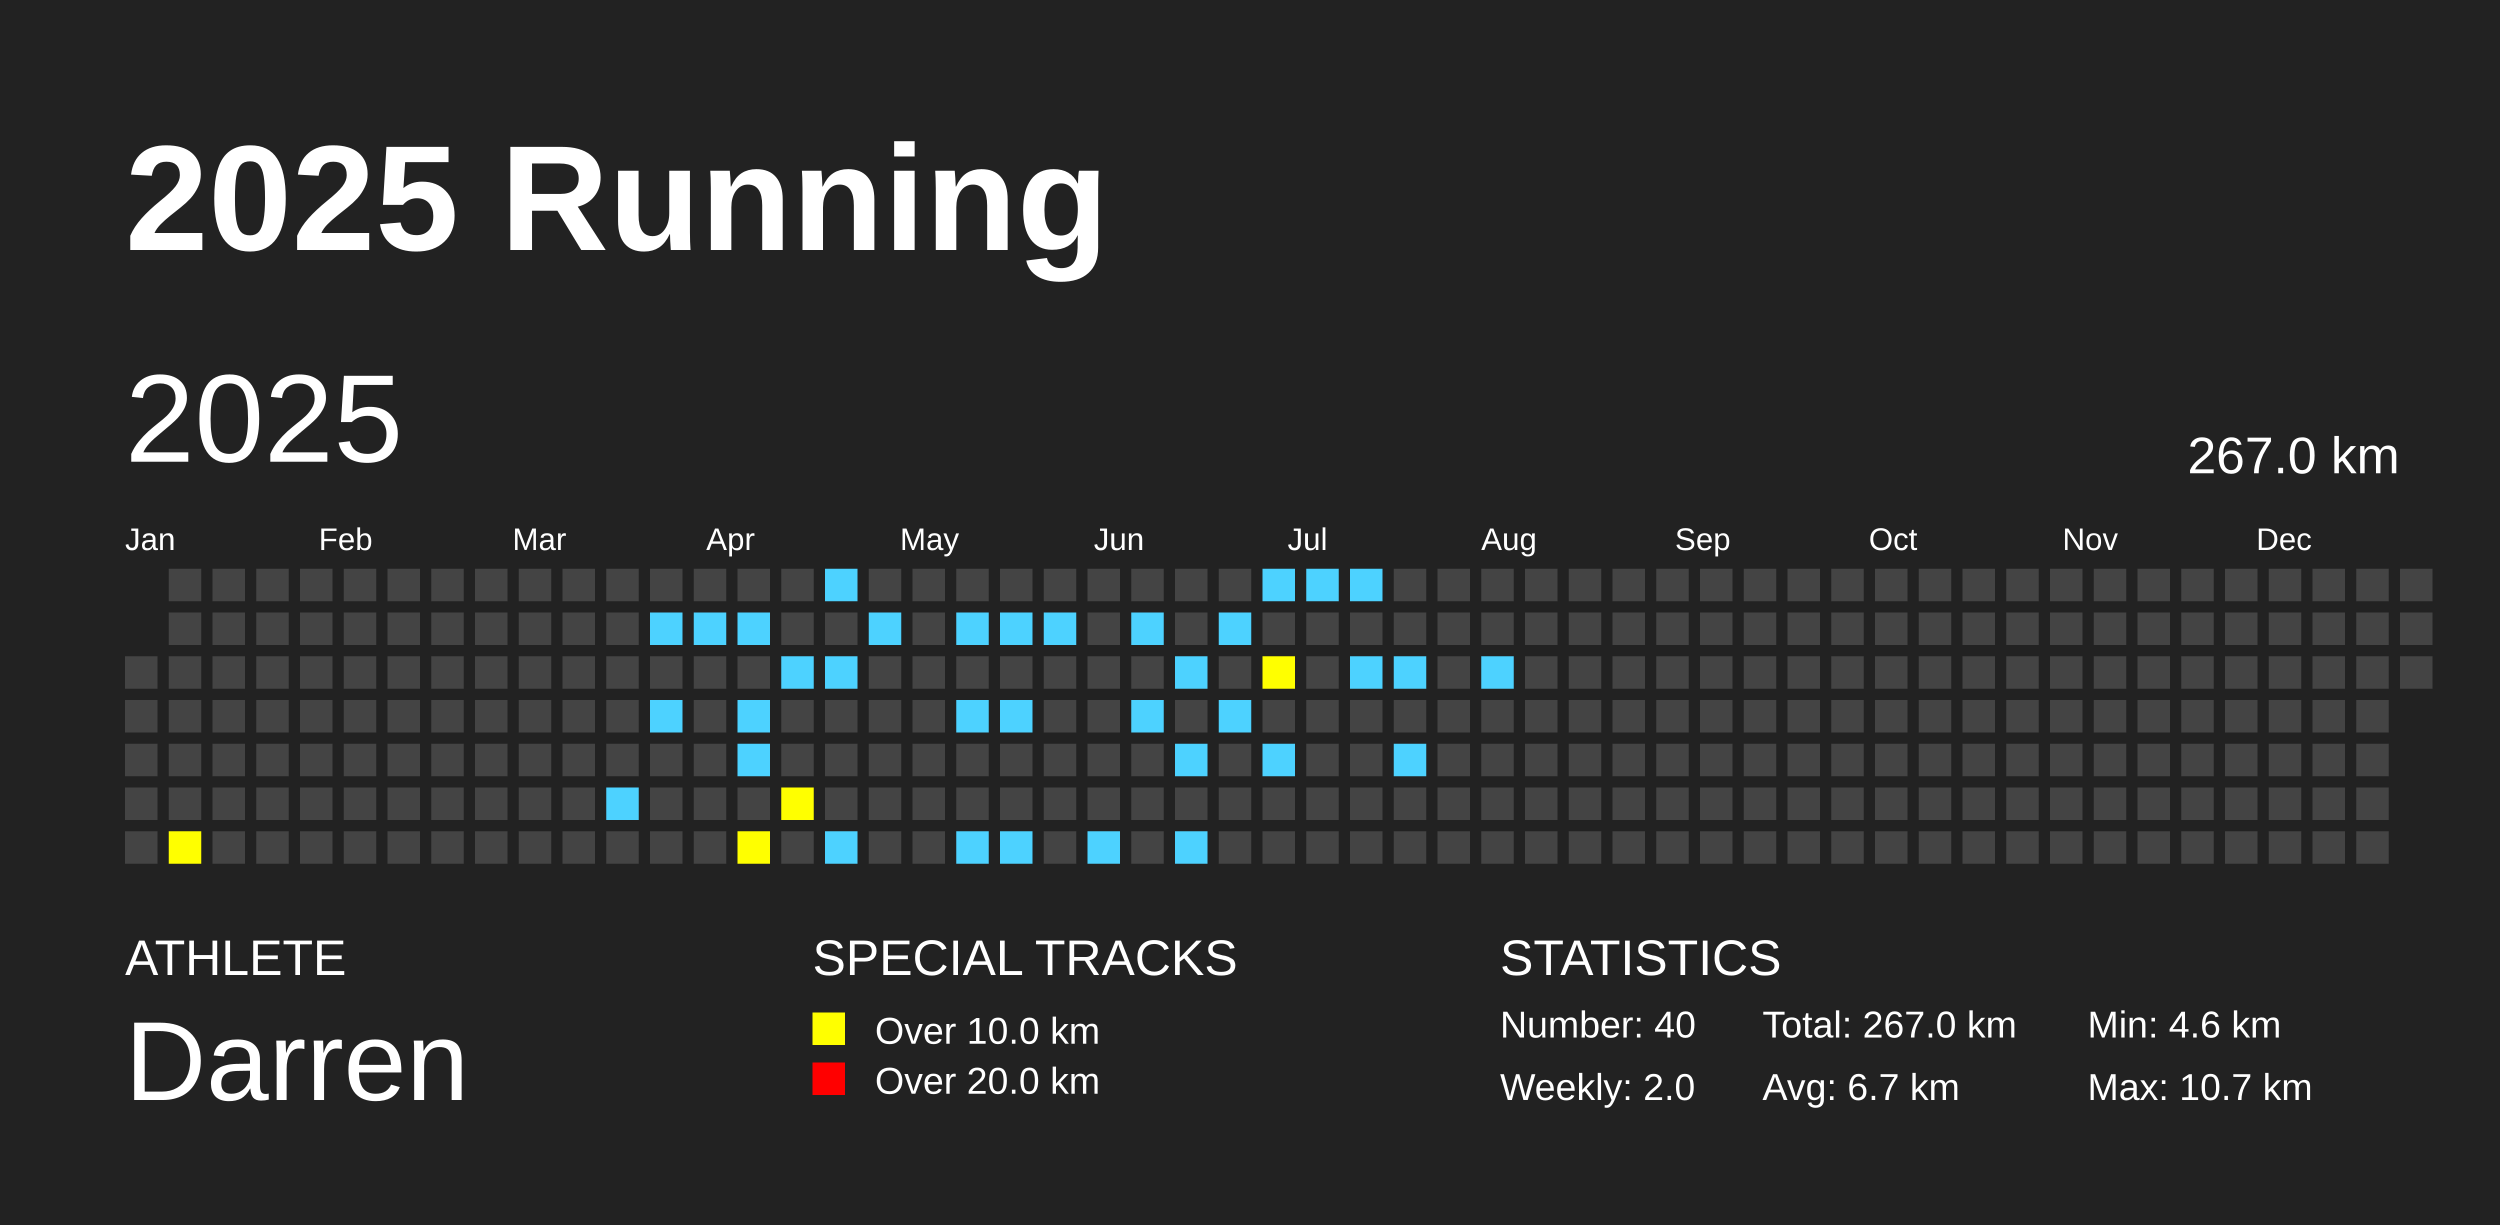
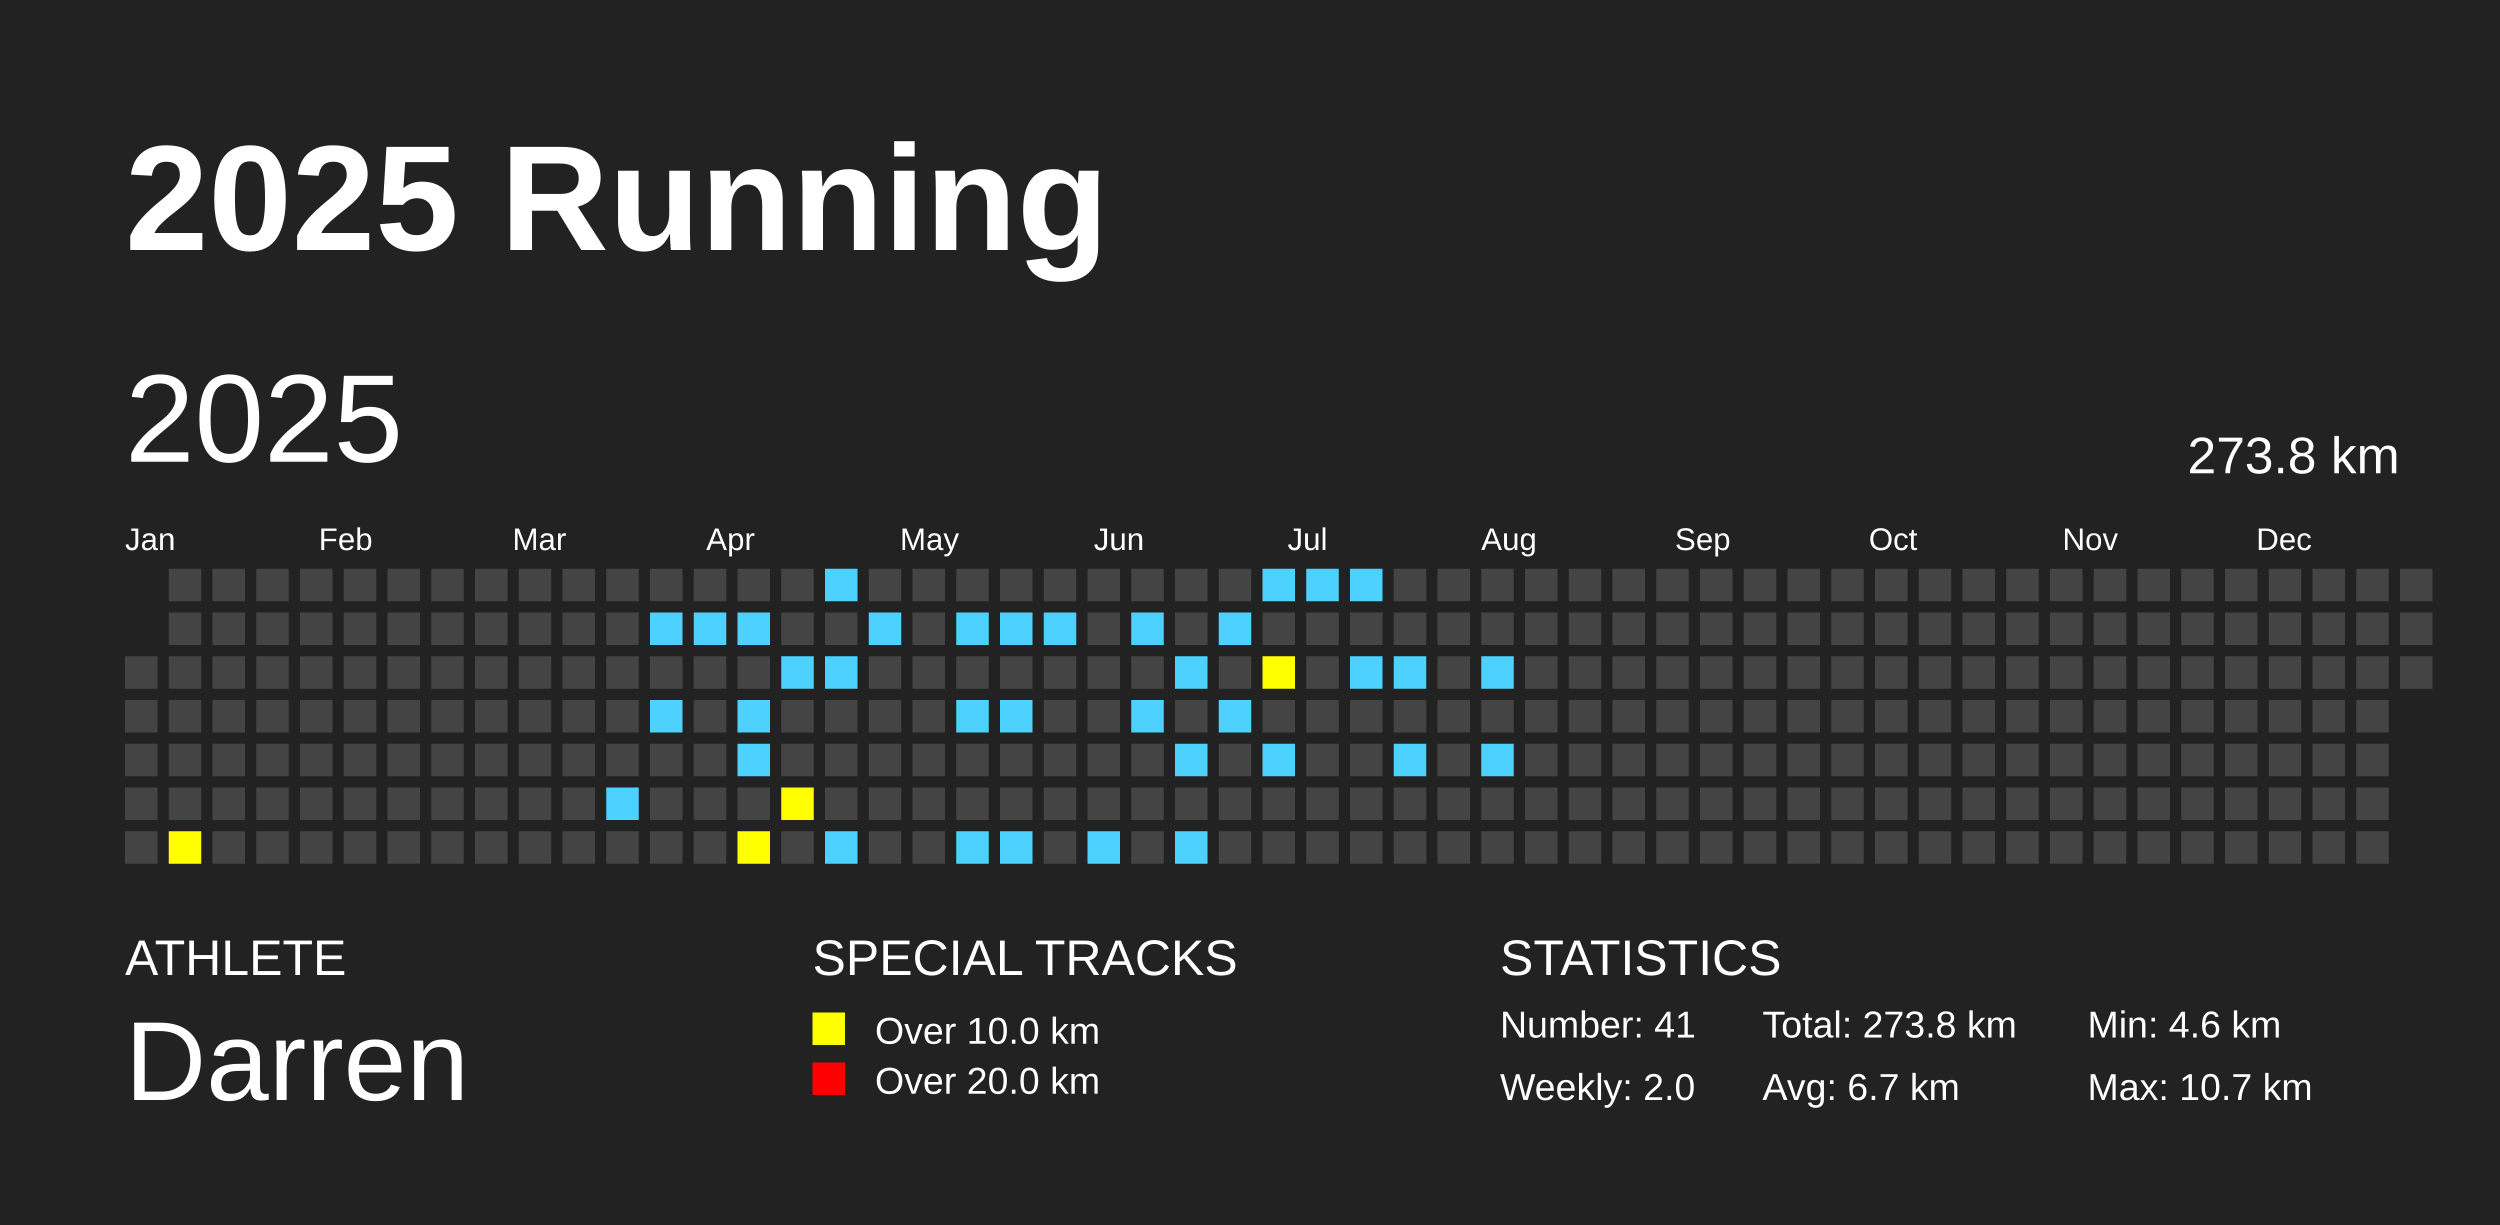
<svg xmlns="http://www.w3.org/2000/svg" baseProfile="full" height="98mm" version="1.1" viewBox="0,0,200,98" width="200mm">
  <defs />
  <rect fill="#222222" height="98" width="200" x="0" y="0" />
  <text fill="#FFFFFF" style="font-size:12px; font-family:Arial; font-weight:bold;" x="10" y="20">2025 Running</text>
  <text fill="#FFFFFF" style="font-size:4px; font-family:Arial" x="10" y="78">ATHLETE</text>
  <text fill="#FFFFFF" style="font-size:9px; font-family:Arial" x="10" y="88">Darren</text>
  <text fill="#FFFFFF" style="font-size:4px; font-family:Arial" x="65" y="78">SPECIAL TRACKS</text>
  <rect fill="yellow" height="2.6" width="2.6" x="65" y="81" />
  <text fill="#FFFFFF" style="font-size:3px; font-family:Arial" x="70" y="83.5">Over 10.0 km</text>
  <rect fill="red" height="2.6" width="2.6" x="65" y="85" />
  <text fill="#FFFFFF" style="font-size:3px; font-family:Arial" x="70" y="87.5">Over 20.0 km</text>
  <text fill="#FFFFFF" style="font-size:4px; font-family:Arial" x="120" y="78">STATISTICS</text>
-   <text fill="#FFFFFF" style="font-size:3px; font-family:Arial" x="120" y="83">Number: 40</text>
+   <text fill="#FFFFFF" style="font-size:3px; font-family:Arial" x="120" y="83">Number: 41</text>
  <text fill="#FFFFFF" style="font-size:3px; font-family:Arial" x="120" y="88">Weekly: 2.0</text>
-   <text fill="#FFFFFF" style="font-size:3px; font-family:Arial" x="141" y="83">Total: 267.0 km</text>
+   <text fill="#FFFFFF" style="font-size:3px; font-family:Arial" x="141" y="83">Total: 273.8 km</text>
  <text fill="#FFFFFF" style="font-size:3px; font-family:Arial" x="141" y="88">Avg: 6.7 km</text>
  <text fill="#FFFFFF" style="font-size:3px; font-family:Arial" x="167" y="83">Min: 4.6 km</text>
  <text fill="#FFFFFF" style="font-size:3px; font-family:Arial" x="167" y="88">Max: 10.7 km</text>
  <text dominant-baseline="hanging" fill="#FFFFFF" style="font-size:10.0px; font-family:Arial;" x="10" y="30">2025</text>
-   <text dominant-baseline="hanging" fill="#FFFFFF" style="font-size:4.125px; font-family:Arial;" x="175" y="35">267.0 km</text>
+   <text dominant-baseline="hanging" fill="#FFFFFF" style="font-size:4.125px; font-family:Arial;" x="175" y="35">273.8 km</text>
  <text fill="#FFFFFF" style="font-size:2.5px; font-family:Arial" x="10.0" y="44">Jan</text>
  <text fill="#FFFFFF" style="font-size:2.5px; font-family:Arial" x="25.5" y="44">Feb</text>
  <text fill="#FFFFFF" style="font-size:2.5px; font-family:Arial" x="41.0" y="44">Mar</text>
  <text fill="#FFFFFF" style="font-size:2.5px; font-family:Arial" x="56.5" y="44">Apr</text>
  <text fill="#FFFFFF" style="font-size:2.5px; font-family:Arial" x="72.0" y="44">May</text>
  <text fill="#FFFFFF" style="font-size:2.5px; font-family:Arial" x="87.5" y="44">Jun</text>
  <text fill="#FFFFFF" style="font-size:2.5px; font-family:Arial" x="103.0" y="44">Jul</text>
  <text fill="#FFFFFF" style="font-size:2.5px; font-family:Arial" x="118.5" y="44">Aug</text>
  <text fill="#FFFFFF" style="font-size:2.5px; font-family:Arial" x="134.0" y="44">Sep</text>
  <text fill="#FFFFFF" style="font-size:2.5px; font-family:Arial" x="149.5" y="44">Oct</text>
  <text fill="#FFFFFF" style="font-size:2.5px; font-family:Arial" x="165.0" y="44">Nov</text>
  <text fill="#FFFFFF" style="font-size:2.5px; font-family:Arial" x="180.5" y="44">Dec</text>
  <rect fill="#444444" height="2.6" width="2.6" x="10.0" y="52.5" />
  <rect fill="#444444" height="2.6" width="2.6" x="10.0" y="56.0" />
  <rect fill="#444444" height="2.6" width="2.6" x="10.0" y="59.5" />
  <rect fill="#444444" height="2.6" width="2.6" x="10.0" y="63.0" />
  <rect fill="#444444" height="2.6" width="2.6" x="10.0" y="66.5" />
  <rect fill="#444444" height="2.6" width="2.6" x="13.5" y="45.5" />
  <rect fill="#444444" height="2.6" width="2.6" x="13.5" y="49.0" />
  <rect fill="#444444" height="2.6" width="2.6" x="13.5" y="52.5" />
  <rect fill="#444444" height="2.6" width="2.6" x="13.5" y="56.0" />
  <rect fill="#444444" height="2.6" width="2.6" x="13.5" y="59.5" />
  <rect fill="#444444" height="2.6" width="2.6" x="13.5" y="63.0" />
  <rect fill="yellow" height="2.6" width="2.6" x="13.5" y="66.5" />
  <rect fill="#444444" height="2.6" width="2.6" x="17.0" y="45.5" />
  <rect fill="#444444" height="2.6" width="2.6" x="17.0" y="49.0" />
  <rect fill="#444444" height="2.6" width="2.6" x="17.0" y="52.5" />
  <rect fill="#444444" height="2.6" width="2.6" x="17.0" y="56.0" />
  <rect fill="#444444" height="2.6" width="2.6" x="17.0" y="59.5" />
  <rect fill="#444444" height="2.6" width="2.6" x="17.0" y="63.0" />
  <rect fill="#444444" height="2.6" width="2.6" x="17.0" y="66.5" />
  <rect fill="#444444" height="2.6" width="2.6" x="20.5" y="45.5" />
  <rect fill="#444444" height="2.6" width="2.6" x="20.5" y="49.0" />
  <rect fill="#444444" height="2.6" width="2.6" x="20.5" y="52.5" />
  <rect fill="#444444" height="2.6" width="2.6" x="20.5" y="56.0" />
  <rect fill="#444444" height="2.6" width="2.6" x="20.5" y="59.5" />
  <rect fill="#444444" height="2.6" width="2.6" x="20.5" y="63.0" />
  <rect fill="#444444" height="2.6" width="2.6" x="20.5" y="66.5" />
  <rect fill="#444444" height="2.6" width="2.6" x="24.0" y="45.5" />
  <rect fill="#444444" height="2.6" width="2.6" x="24.0" y="49.0" />
  <rect fill="#444444" height="2.6" width="2.6" x="24.0" y="52.5" />
  <rect fill="#444444" height="2.6" width="2.6" x="24.0" y="56.0" />
  <rect fill="#444444" height="2.6" width="2.6" x="24.0" y="59.5" />
  <rect fill="#444444" height="2.6" width="2.6" x="24.0" y="63.0" />
  <rect fill="#444444" height="2.6" width="2.6" x="24.0" y="66.5" />
  <rect fill="#444444" height="2.6" width="2.6" x="27.5" y="45.5" />
  <rect fill="#444444" height="2.6" width="2.6" x="27.5" y="49.0" />
  <rect fill="#444444" height="2.6" width="2.6" x="27.5" y="52.5" />
  <rect fill="#444444" height="2.6" width="2.6" x="27.5" y="56.0" />
  <rect fill="#444444" height="2.6" width="2.6" x="27.5" y="59.5" />
  <rect fill="#444444" height="2.6" width="2.6" x="27.5" y="63.0" />
  <rect fill="#444444" height="2.6" width="2.6" x="27.5" y="66.5" />
  <rect fill="#444444" height="2.6" width="2.6" x="31.0" y="45.5" />
  <rect fill="#444444" height="2.6" width="2.6" x="31.0" y="49.0" />
  <rect fill="#444444" height="2.6" width="2.6" x="31.0" y="52.5" />
  <rect fill="#444444" height="2.6" width="2.6" x="31.0" y="56.0" />
  <rect fill="#444444" height="2.6" width="2.6" x="31.0" y="59.5" />
  <rect fill="#444444" height="2.6" width="2.6" x="31.0" y="63.0" />
  <rect fill="#444444" height="2.6" width="2.6" x="31.0" y="66.5" />
  <rect fill="#444444" height="2.6" width="2.6" x="34.5" y="45.5" />
  <rect fill="#444444" height="2.6" width="2.6" x="34.5" y="49.0" />
  <rect fill="#444444" height="2.6" width="2.6" x="34.5" y="52.5" />
  <rect fill="#444444" height="2.6" width="2.6" x="34.5" y="56.0" />
  <rect fill="#444444" height="2.6" width="2.6" x="34.5" y="59.5" />
  <rect fill="#444444" height="2.6" width="2.6" x="34.5" y="63.0" />
  <rect fill="#444444" height="2.6" width="2.6" x="34.5" y="66.5" />
  <rect fill="#444444" height="2.6" width="2.6" x="38.0" y="45.5" />
  <rect fill="#444444" height="2.6" width="2.6" x="38.0" y="49.0" />
  <rect fill="#444444" height="2.6" width="2.6" x="38.0" y="52.5" />
  <rect fill="#444444" height="2.6" width="2.6" x="38.0" y="56.0" />
  <rect fill="#444444" height="2.6" width="2.6" x="38.0" y="59.5" />
  <rect fill="#444444" height="2.6" width="2.6" x="38.0" y="63.0" />
  <rect fill="#444444" height="2.6" width="2.6" x="38.0" y="66.5" />
  <rect fill="#444444" height="2.6" width="2.6" x="41.5" y="45.5" />
  <rect fill="#444444" height="2.6" width="2.6" x="41.5" y="49.0" />
  <rect fill="#444444" height="2.6" width="2.6" x="41.5" y="52.5" />
  <rect fill="#444444" height="2.6" width="2.6" x="41.5" y="56.0" />
  <rect fill="#444444" height="2.6" width="2.6" x="41.5" y="59.5" />
  <rect fill="#444444" height="2.6" width="2.6" x="41.5" y="63.0" />
  <rect fill="#444444" height="2.6" width="2.6" x="41.5" y="66.5" />
  <rect fill="#444444" height="2.6" width="2.6" x="45.0" y="45.5" />
  <rect fill="#444444" height="2.6" width="2.6" x="45.0" y="49.0" />
  <rect fill="#444444" height="2.6" width="2.6" x="45.0" y="52.5" />
  <rect fill="#444444" height="2.6" width="2.6" x="45.0" y="56.0" />
  <rect fill="#444444" height="2.6" width="2.6" x="45.0" y="59.5" />
  <rect fill="#444444" height="2.6" width="2.6" x="45.0" y="63.0" />
  <rect fill="#444444" height="2.6" width="2.6" x="45.0" y="66.5" />
  <rect fill="#444444" height="2.6" width="2.6" x="48.5" y="45.5" />
  <rect fill="#444444" height="2.6" width="2.6" x="48.5" y="49.0" />
  <rect fill="#444444" height="2.6" width="2.6" x="48.5" y="52.5" />
  <rect fill="#444444" height="2.6" width="2.6" x="48.5" y="56.0" />
  <rect fill="#444444" height="2.6" width="2.6" x="48.5" y="59.5" />
  <rect fill="#4DD2FF" height="2.6" width="2.6" x="48.5" y="63.0" />
  <rect fill="#444444" height="2.6" width="2.6" x="48.5" y="66.5" />
  <rect fill="#444444" height="2.6" width="2.6" x="52.0" y="45.5" />
  <rect fill="#4DD2FF" height="2.6" width="2.6" x="52.0" y="49.0" />
  <rect fill="#444444" height="2.6" width="2.6" x="52.0" y="52.5" />
  <rect fill="#4DD2FF" height="2.6" width="2.6" x="52.0" y="56.0" />
  <rect fill="#444444" height="2.6" width="2.6" x="52.0" y="59.5" />
  <rect fill="#444444" height="2.6" width="2.6" x="52.0" y="63.0" />
  <rect fill="#444444" height="2.6" width="2.6" x="52.0" y="66.5" />
  <rect fill="#444444" height="2.6" width="2.6" x="55.5" y="45.5" />
  <rect fill="#4DD2FF" height="2.6" width="2.6" x="55.5" y="49.0" />
  <rect fill="#444444" height="2.6" width="2.6" x="55.5" y="52.5" />
  <rect fill="#444444" height="2.6" width="2.6" x="55.5" y="56.0" />
  <rect fill="#444444" height="2.6" width="2.6" x="55.5" y="59.5" />
  <rect fill="#444444" height="2.6" width="2.6" x="55.5" y="63.0" />
  <rect fill="#444444" height="2.6" width="2.6" x="55.5" y="66.5" />
  <rect fill="#444444" height="2.6" width="2.6" x="59.0" y="45.5" />
  <rect fill="#4DD2FF" height="2.6" width="2.6" x="59.0" y="49.0" />
  <rect fill="#444444" height="2.6" width="2.6" x="59.0" y="52.5" />
  <rect fill="#4DD2FF" height="2.6" width="2.6" x="59.0" y="56.0" />
  <rect fill="#4DD2FF" height="2.6" width="2.6" x="59.0" y="59.5" />
  <rect fill="#444444" height="2.6" width="2.6" x="59.0" y="63.0" />
  <rect fill="yellow" height="2.6" width="2.6" x="59.0" y="66.5" />
  <rect fill="#444444" height="2.6" width="2.6" x="62.5" y="45.5" />
  <rect fill="#444444" height="2.6" width="2.6" x="62.5" y="49.0" />
  <rect fill="#4DD2FF" height="2.6" width="2.6" x="62.5" y="52.5" />
  <rect fill="#444444" height="2.6" width="2.6" x="62.5" y="56.0" />
  <rect fill="#444444" height="2.6" width="2.6" x="62.5" y="59.5" />
  <rect fill="yellow" height="2.6" width="2.6" x="62.5" y="63.0" />
  <rect fill="#444444" height="2.6" width="2.6" x="62.5" y="66.5" />
  <rect fill="#4DD2FF" height="2.6" width="2.6" x="66.0" y="45.5" />
  <rect fill="#444444" height="2.6" width="2.6" x="66.0" y="49.0" />
  <rect fill="#4DD2FF" height="2.6" width="2.6" x="66.0" y="52.5" />
  <rect fill="#444444" height="2.6" width="2.6" x="66.0" y="56.0" />
  <rect fill="#444444" height="2.6" width="2.6" x="66.0" y="59.5" />
  <rect fill="#444444" height="2.6" width="2.6" x="66.0" y="63.0" />
  <rect fill="#4DD2FF" height="2.6" width="2.6" x="66.0" y="66.5" />
  <rect fill="#444444" height="2.6" width="2.6" x="69.5" y="45.5" />
  <rect fill="#4DD2FF" height="2.6" width="2.6" x="69.5" y="49.0" />
  <rect fill="#444444" height="2.6" width="2.6" x="69.5" y="52.5" />
  <rect fill="#444444" height="2.6" width="2.6" x="69.5" y="56.0" />
  <rect fill="#444444" height="2.6" width="2.6" x="69.5" y="59.5" />
  <rect fill="#444444" height="2.6" width="2.6" x="69.5" y="63.0" />
  <rect fill="#444444" height="2.6" width="2.6" x="69.5" y="66.5" />
  <rect fill="#444444" height="2.6" width="2.6" x="73.0" y="45.5" />
  <rect fill="#444444" height="2.6" width="2.6" x="73.0" y="49.0" />
  <rect fill="#444444" height="2.6" width="2.6" x="73.0" y="52.5" />
  <rect fill="#444444" height="2.6" width="2.6" x="73.0" y="56.0" />
  <rect fill="#444444" height="2.6" width="2.6" x="73.0" y="59.5" />
  <rect fill="#444444" height="2.6" width="2.6" x="73.0" y="63.0" />
  <rect fill="#444444" height="2.6" width="2.6" x="73.0" y="66.5" />
  <rect fill="#444444" height="2.6" width="2.6" x="76.5" y="45.5" />
  <rect fill="#4DD2FF" height="2.6" width="2.6" x="76.5" y="49.0" />
  <rect fill="#444444" height="2.6" width="2.6" x="76.5" y="52.5" />
  <rect fill="#4DD2FF" height="2.6" width="2.6" x="76.5" y="56.0" />
  <rect fill="#444444" height="2.6" width="2.6" x="76.5" y="59.5" />
  <rect fill="#444444" height="2.6" width="2.6" x="76.5" y="63.0" />
  <rect fill="#4DD2FF" height="2.6" width="2.6" x="76.5" y="66.5" />
  <rect fill="#444444" height="2.6" width="2.6" x="80.0" y="45.5" />
  <rect fill="#4DD2FF" height="2.6" width="2.6" x="80.0" y="49.0" />
  <rect fill="#444444" height="2.6" width="2.6" x="80.0" y="52.5" />
  <rect fill="#4DD2FF" height="2.6" width="2.6" x="80.0" y="56.0" />
  <rect fill="#444444" height="2.6" width="2.6" x="80.0" y="59.5" />
  <rect fill="#444444" height="2.6" width="2.6" x="80.0" y="63.0" />
  <rect fill="#4DD2FF" height="2.6" width="2.6" x="80.0" y="66.5" />
  <rect fill="#444444" height="2.6" width="2.6" x="83.5" y="45.5" />
  <rect fill="#4DD2FF" height="2.6" width="2.6" x="83.5" y="49.0" />
  <rect fill="#444444" height="2.6" width="2.6" x="83.5" y="52.5" />
  <rect fill="#444444" height="2.6" width="2.6" x="83.5" y="56.0" />
  <rect fill="#444444" height="2.6" width="2.6" x="83.5" y="59.5" />
  <rect fill="#444444" height="2.6" width="2.6" x="83.5" y="63.0" />
  <rect fill="#444444" height="2.6" width="2.6" x="83.5" y="66.5" />
  <rect fill="#444444" height="2.6" width="2.6" x="87.0" y="45.5" />
  <rect fill="#444444" height="2.6" width="2.6" x="87.0" y="49.0" />
  <rect fill="#444444" height="2.6" width="2.6" x="87.0" y="52.5" />
  <rect fill="#444444" height="2.6" width="2.6" x="87.0" y="56.0" />
  <rect fill="#444444" height="2.6" width="2.6" x="87.0" y="59.5" />
  <rect fill="#444444" height="2.6" width="2.6" x="87.0" y="63.0" />
  <rect fill="#4DD2FF" height="2.6" width="2.6" x="87.0" y="66.5" />
  <rect fill="#444444" height="2.6" width="2.6" x="90.5" y="45.5" />
  <rect fill="#4DD2FF" height="2.6" width="2.6" x="90.5" y="49.0" />
  <rect fill="#444444" height="2.6" width="2.6" x="90.5" y="52.5" />
  <rect fill="#4DD2FF" height="2.6" width="2.6" x="90.5" y="56.0" />
  <rect fill="#444444" height="2.6" width="2.6" x="90.5" y="59.5" />
  <rect fill="#444444" height="2.6" width="2.6" x="90.5" y="63.0" />
  <rect fill="#444444" height="2.6" width="2.6" x="90.5" y="66.5" />
  <rect fill="#444444" height="2.6" width="2.6" x="94.0" y="45.5" />
  <rect fill="#444444" height="2.6" width="2.6" x="94.0" y="49.0" />
  <rect fill="#4DD2FF" height="2.6" width="2.6" x="94.0" y="52.5" />
  <rect fill="#444444" height="2.6" width="2.6" x="94.0" y="56.0" />
  <rect fill="#4DD2FF" height="2.6" width="2.6" x="94.0" y="59.5" />
  <rect fill="#444444" height="2.6" width="2.6" x="94.0" y="63.0" />
  <rect fill="#4DD2FF" height="2.6" width="2.6" x="94.0" y="66.5" />
  <rect fill="#444444" height="2.6" width="2.6" x="97.5" y="45.5" />
  <rect fill="#4DD2FF" height="2.6" width="2.6" x="97.5" y="49.0" />
  <rect fill="#444444" height="2.6" width="2.6" x="97.5" y="52.5" />
  <rect fill="#4DD2FF" height="2.6" width="2.6" x="97.5" y="56.0" />
  <rect fill="#444444" height="2.6" width="2.6" x="97.5" y="59.5" />
  <rect fill="#444444" height="2.6" width="2.6" x="97.5" y="63.0" />
  <rect fill="#444444" height="2.6" width="2.6" x="97.5" y="66.5" />
  <rect fill="#4DD2FF" height="2.6" width="2.6" x="101.0" y="45.5" />
  <rect fill="#444444" height="2.6" width="2.6" x="101.0" y="49.0" />
  <rect fill="yellow" height="2.6" width="2.6" x="101.0" y="52.5" />
  <rect fill="#444444" height="2.6" width="2.6" x="101.0" y="56.0" />
  <rect fill="#4DD2FF" height="2.6" width="2.6" x="101.0" y="59.5" />
  <rect fill="#444444" height="2.6" width="2.6" x="101.0" y="63.0" />
  <rect fill="#444444" height="2.6" width="2.6" x="101.0" y="66.5" />
  <rect fill="#4DD2FF" height="2.6" width="2.6" x="104.5" y="45.5" />
  <rect fill="#444444" height="2.6" width="2.6" x="104.5" y="49.0" />
  <rect fill="#444444" height="2.6" width="2.6" x="104.5" y="52.5" />
  <rect fill="#444444" height="2.6" width="2.6" x="104.5" y="56.0" />
  <rect fill="#444444" height="2.6" width="2.6" x="104.5" y="59.5" />
  <rect fill="#444444" height="2.6" width="2.6" x="104.5" y="63.0" />
  <rect fill="#444444" height="2.6" width="2.6" x="104.5" y="66.5" />
  <rect fill="#4DD2FF" height="2.6" width="2.6" x="108.0" y="45.5" />
  <rect fill="#444444" height="2.6" width="2.6" x="108.0" y="49.0" />
  <rect fill="#4DD2FF" height="2.6" width="2.6" x="108.0" y="52.5" />
  <rect fill="#444444" height="2.6" width="2.6" x="108.0" y="56.0" />
  <rect fill="#444444" height="2.6" width="2.6" x="108.0" y="59.5" />
  <rect fill="#444444" height="2.6" width="2.6" x="108.0" y="63.0" />
  <rect fill="#444444" height="2.6" width="2.6" x="108.0" y="66.5" />
  <rect fill="#444444" height="2.6" width="2.6" x="111.5" y="45.5" />
  <rect fill="#444444" height="2.6" width="2.6" x="111.5" y="49.0" />
  <rect fill="#4DD2FF" height="2.6" width="2.6" x="111.5" y="52.5" />
  <rect fill="#444444" height="2.6" width="2.6" x="111.5" y="56.0" />
  <rect fill="#4DD2FF" height="2.6" width="2.6" x="111.5" y="59.5" />
  <rect fill="#444444" height="2.6" width="2.6" x="111.5" y="63.0" />
  <rect fill="#444444" height="2.6" width="2.6" x="111.5" y="66.5" />
  <rect fill="#444444" height="2.6" width="2.6" x="115.0" y="45.5" />
  <rect fill="#444444" height="2.6" width="2.6" x="115.0" y="49.0" />
  <rect fill="#444444" height="2.6" width="2.6" x="115.0" y="52.5" />
  <rect fill="#444444" height="2.6" width="2.6" x="115.0" y="56.0" />
  <rect fill="#444444" height="2.6" width="2.6" x="115.0" y="59.5" />
  <rect fill="#444444" height="2.6" width="2.6" x="115.0" y="63.0" />
  <rect fill="#444444" height="2.6" width="2.6" x="115.0" y="66.5" />
  <rect fill="#444444" height="2.6" width="2.6" x="118.5" y="45.5" />
  <rect fill="#444444" height="2.6" width="2.6" x="118.5" y="49.0" />
  <rect fill="#4DD2FF" height="2.6" width="2.6" x="118.5" y="52.5" />
  <rect fill="#444444" height="2.6" width="2.6" x="118.5" y="56.0" />
-   <rect fill="#444444" height="2.6" width="2.6" x="118.5" y="59.5" />
+   <rect fill="#4DD2FF" height="2.6" width="2.6" x="118.5" y="59.5" />
  <rect fill="#444444" height="2.6" width="2.6" x="118.5" y="63.0" />
  <rect fill="#444444" height="2.6" width="2.6" x="118.5" y="66.5" />
  <rect fill="#444444" height="2.6" width="2.6" x="122.0" y="45.5" />
  <rect fill="#444444" height="2.6" width="2.6" x="122.0" y="49.0" />
  <rect fill="#444444" height="2.6" width="2.6" x="122.0" y="52.5" />
  <rect fill="#444444" height="2.6" width="2.6" x="122.0" y="56.0" />
  <rect fill="#444444" height="2.6" width="2.6" x="122.0" y="59.5" />
  <rect fill="#444444" height="2.6" width="2.6" x="122.0" y="63.0" />
  <rect fill="#444444" height="2.6" width="2.6" x="122.0" y="66.5" />
  <rect fill="#444444" height="2.6" width="2.6" x="125.5" y="45.5" />
  <rect fill="#444444" height="2.6" width="2.6" x="125.5" y="49.0" />
  <rect fill="#444444" height="2.6" width="2.6" x="125.5" y="52.5" />
  <rect fill="#444444" height="2.6" width="2.6" x="125.5" y="56.0" />
  <rect fill="#444444" height="2.6" width="2.6" x="125.5" y="59.5" />
  <rect fill="#444444" height="2.6" width="2.6" x="125.5" y="63.0" />
  <rect fill="#444444" height="2.6" width="2.6" x="125.5" y="66.5" />
  <rect fill="#444444" height="2.6" width="2.6" x="129.0" y="45.5" />
  <rect fill="#444444" height="2.6" width="2.6" x="129.0" y="49.0" />
  <rect fill="#444444" height="2.6" width="2.6" x="129.0" y="52.5" />
  <rect fill="#444444" height="2.6" width="2.6" x="129.0" y="56.0" />
  <rect fill="#444444" height="2.6" width="2.6" x="129.0" y="59.5" />
  <rect fill="#444444" height="2.6" width="2.6" x="129.0" y="63.0" />
  <rect fill="#444444" height="2.6" width="2.6" x="129.0" y="66.5" />
  <rect fill="#444444" height="2.6" width="2.6" x="132.5" y="45.5" />
  <rect fill="#444444" height="2.6" width="2.6" x="132.5" y="49.0" />
  <rect fill="#444444" height="2.6" width="2.6" x="132.5" y="52.5" />
  <rect fill="#444444" height="2.6" width="2.6" x="132.5" y="56.0" />
  <rect fill="#444444" height="2.6" width="2.6" x="132.5" y="59.5" />
  <rect fill="#444444" height="2.6" width="2.6" x="132.5" y="63.0" />
  <rect fill="#444444" height="2.6" width="2.6" x="132.5" y="66.5" />
  <rect fill="#444444" height="2.6" width="2.6" x="136.0" y="45.5" />
  <rect fill="#444444" height="2.6" width="2.6" x="136.0" y="49.0" />
  <rect fill="#444444" height="2.6" width="2.6" x="136.0" y="52.5" />
  <rect fill="#444444" height="2.6" width="2.6" x="136.0" y="56.0" />
  <rect fill="#444444" height="2.6" width="2.6" x="136.0" y="59.5" />
  <rect fill="#444444" height="2.6" width="2.6" x="136.0" y="63.0" />
  <rect fill="#444444" height="2.6" width="2.6" x="136.0" y="66.5" />
  <rect fill="#444444" height="2.6" width="2.6" x="139.5" y="45.5" />
  <rect fill="#444444" height="2.6" width="2.6" x="139.5" y="49.0" />
  <rect fill="#444444" height="2.6" width="2.6" x="139.5" y="52.5" />
  <rect fill="#444444" height="2.6" width="2.6" x="139.5" y="56.0" />
  <rect fill="#444444" height="2.6" width="2.6" x="139.5" y="59.5" />
  <rect fill="#444444" height="2.6" width="2.6" x="139.5" y="63.0" />
  <rect fill="#444444" height="2.6" width="2.6" x="139.5" y="66.5" />
  <rect fill="#444444" height="2.6" width="2.6" x="143.0" y="45.5" />
  <rect fill="#444444" height="2.6" width="2.6" x="143.0" y="49.0" />
  <rect fill="#444444" height="2.6" width="2.6" x="143.0" y="52.5" />
  <rect fill="#444444" height="2.6" width="2.6" x="143.0" y="56.0" />
  <rect fill="#444444" height="2.6" width="2.6" x="143.0" y="59.5" />
  <rect fill="#444444" height="2.6" width="2.6" x="143.0" y="63.0" />
  <rect fill="#444444" height="2.6" width="2.6" x="143.0" y="66.5" />
  <rect fill="#444444" height="2.6" width="2.6" x="146.5" y="45.5" />
  <rect fill="#444444" height="2.6" width="2.6" x="146.5" y="49.0" />
  <rect fill="#444444" height="2.6" width="2.6" x="146.5" y="52.5" />
  <rect fill="#444444" height="2.6" width="2.6" x="146.5" y="56.0" />
  <rect fill="#444444" height="2.6" width="2.6" x="146.5" y="59.5" />
  <rect fill="#444444" height="2.6" width="2.6" x="146.5" y="63.0" />
  <rect fill="#444444" height="2.6" width="2.6" x="146.5" y="66.5" />
  <rect fill="#444444" height="2.6" width="2.6" x="150.0" y="45.5" />
  <rect fill="#444444" height="2.6" width="2.6" x="150.0" y="49.0" />
  <rect fill="#444444" height="2.6" width="2.6" x="150.0" y="52.5" />
  <rect fill="#444444" height="2.6" width="2.6" x="150.0" y="56.0" />
  <rect fill="#444444" height="2.6" width="2.6" x="150.0" y="59.5" />
  <rect fill="#444444" height="2.6" width="2.6" x="150.0" y="63.0" />
  <rect fill="#444444" height="2.6" width="2.6" x="150.0" y="66.5" />
  <rect fill="#444444" height="2.6" width="2.6" x="153.5" y="45.5" />
  <rect fill="#444444" height="2.6" width="2.6" x="153.5" y="49.0" />
  <rect fill="#444444" height="2.6" width="2.6" x="153.5" y="52.5" />
  <rect fill="#444444" height="2.6" width="2.6" x="153.5" y="56.0" />
  <rect fill="#444444" height="2.6" width="2.6" x="153.5" y="59.5" />
  <rect fill="#444444" height="2.6" width="2.6" x="153.5" y="63.0" />
  <rect fill="#444444" height="2.6" width="2.6" x="153.5" y="66.5" />
  <rect fill="#444444" height="2.6" width="2.6" x="157.0" y="45.5" />
  <rect fill="#444444" height="2.6" width="2.6" x="157.0" y="49.0" />
  <rect fill="#444444" height="2.6" width="2.6" x="157.0" y="52.5" />
  <rect fill="#444444" height="2.6" width="2.6" x="157.0" y="56.0" />
  <rect fill="#444444" height="2.6" width="2.6" x="157.0" y="59.5" />
  <rect fill="#444444" height="2.6" width="2.6" x="157.0" y="63.0" />
  <rect fill="#444444" height="2.6" width="2.6" x="157.0" y="66.5" />
  <rect fill="#444444" height="2.6" width="2.6" x="160.5" y="45.5" />
  <rect fill="#444444" height="2.6" width="2.6" x="160.5" y="49.0" />
  <rect fill="#444444" height="2.6" width="2.6" x="160.5" y="52.5" />
  <rect fill="#444444" height="2.6" width="2.6" x="160.5" y="56.0" />
  <rect fill="#444444" height="2.6" width="2.6" x="160.5" y="59.5" />
  <rect fill="#444444" height="2.6" width="2.6" x="160.5" y="63.0" />
  <rect fill="#444444" height="2.6" width="2.6" x="160.5" y="66.5" />
  <rect fill="#444444" height="2.6" width="2.6" x="164.0" y="45.5" />
  <rect fill="#444444" height="2.6" width="2.6" x="164.0" y="49.0" />
  <rect fill="#444444" height="2.6" width="2.6" x="164.0" y="52.5" />
  <rect fill="#444444" height="2.6" width="2.6" x="164.0" y="56.0" />
  <rect fill="#444444" height="2.6" width="2.6" x="164.0" y="59.5" />
  <rect fill="#444444" height="2.6" width="2.6" x="164.0" y="63.0" />
  <rect fill="#444444" height="2.6" width="2.6" x="164.0" y="66.5" />
  <rect fill="#444444" height="2.6" width="2.6" x="167.5" y="45.5" />
  <rect fill="#444444" height="2.6" width="2.6" x="167.5" y="49.0" />
  <rect fill="#444444" height="2.6" width="2.6" x="167.5" y="52.5" />
  <rect fill="#444444" height="2.6" width="2.6" x="167.5" y="56.0" />
  <rect fill="#444444" height="2.6" width="2.6" x="167.5" y="59.5" />
  <rect fill="#444444" height="2.6" width="2.6" x="167.5" y="63.0" />
  <rect fill="#444444" height="2.6" width="2.6" x="167.5" y="66.5" />
  <rect fill="#444444" height="2.6" width="2.6" x="171.0" y="45.5" />
  <rect fill="#444444" height="2.6" width="2.6" x="171.0" y="49.0" />
  <rect fill="#444444" height="2.6" width="2.6" x="171.0" y="52.5" />
  <rect fill="#444444" height="2.6" width="2.6" x="171.0" y="56.0" />
  <rect fill="#444444" height="2.6" width="2.6" x="171.0" y="59.5" />
  <rect fill="#444444" height="2.6" width="2.6" x="171.0" y="63.0" />
  <rect fill="#444444" height="2.6" width="2.6" x="171.0" y="66.5" />
  <rect fill="#444444" height="2.6" width="2.6" x="174.5" y="45.5" />
  <rect fill="#444444" height="2.6" width="2.6" x="174.5" y="49.0" />
  <rect fill="#444444" height="2.6" width="2.6" x="174.5" y="52.5" />
  <rect fill="#444444" height="2.6" width="2.6" x="174.5" y="56.0" />
  <rect fill="#444444" height="2.6" width="2.6" x="174.5" y="59.5" />
  <rect fill="#444444" height="2.6" width="2.6" x="174.5" y="63.0" />
  <rect fill="#444444" height="2.6" width="2.6" x="174.5" y="66.5" />
  <rect fill="#444444" height="2.6" width="2.6" x="178.0" y="45.5" />
  <rect fill="#444444" height="2.6" width="2.6" x="178.0" y="49.0" />
  <rect fill="#444444" height="2.6" width="2.6" x="178.0" y="52.5" />
  <rect fill="#444444" height="2.6" width="2.6" x="178.0" y="56.0" />
  <rect fill="#444444" height="2.6" width="2.6" x="178.0" y="59.5" />
  <rect fill="#444444" height="2.6" width="2.6" x="178.0" y="63.0" />
  <rect fill="#444444" height="2.6" width="2.6" x="178.0" y="66.5" />
  <rect fill="#444444" height="2.6" width="2.6" x="181.5" y="45.5" />
  <rect fill="#444444" height="2.6" width="2.6" x="181.5" y="49.0" />
  <rect fill="#444444" height="2.6" width="2.6" x="181.5" y="52.5" />
  <rect fill="#444444" height="2.6" width="2.6" x="181.5" y="56.0" />
  <rect fill="#444444" height="2.6" width="2.6" x="181.5" y="59.5" />
  <rect fill="#444444" height="2.6" width="2.6" x="181.5" y="63.0" />
  <rect fill="#444444" height="2.6" width="2.6" x="181.5" y="66.5" />
  <rect fill="#444444" height="2.6" width="2.6" x="185.0" y="45.5" />
  <rect fill="#444444" height="2.6" width="2.6" x="185.0" y="49.0" />
  <rect fill="#444444" height="2.6" width="2.6" x="185.0" y="52.5" />
  <rect fill="#444444" height="2.6" width="2.6" x="185.0" y="56.0" />
  <rect fill="#444444" height="2.6" width="2.6" x="185.0" y="59.5" />
  <rect fill="#444444" height="2.6" width="2.6" x="185.0" y="63.0" />
  <rect fill="#444444" height="2.6" width="2.6" x="185.0" y="66.5" />
  <rect fill="#444444" height="2.6" width="2.6" x="188.5" y="45.5" />
  <rect fill="#444444" height="2.6" width="2.6" x="188.5" y="49.0" />
  <rect fill="#444444" height="2.6" width="2.6" x="188.5" y="52.5" />
  <rect fill="#444444" height="2.6" width="2.6" x="188.5" y="56.0" />
  <rect fill="#444444" height="2.6" width="2.6" x="188.5" y="59.5" />
  <rect fill="#444444" height="2.6" width="2.6" x="188.5" y="63.0" />
  <rect fill="#444444" height="2.6" width="2.6" x="188.5" y="66.5" />
  <rect fill="#444444" height="2.6" width="2.6" x="192.0" y="45.5" />
  <rect fill="#444444" height="2.6" width="2.6" x="192.0" y="49.0" />
  <rect fill="#444444" height="2.6" width="2.6" x="192.0" y="52.5" />
</svg>
